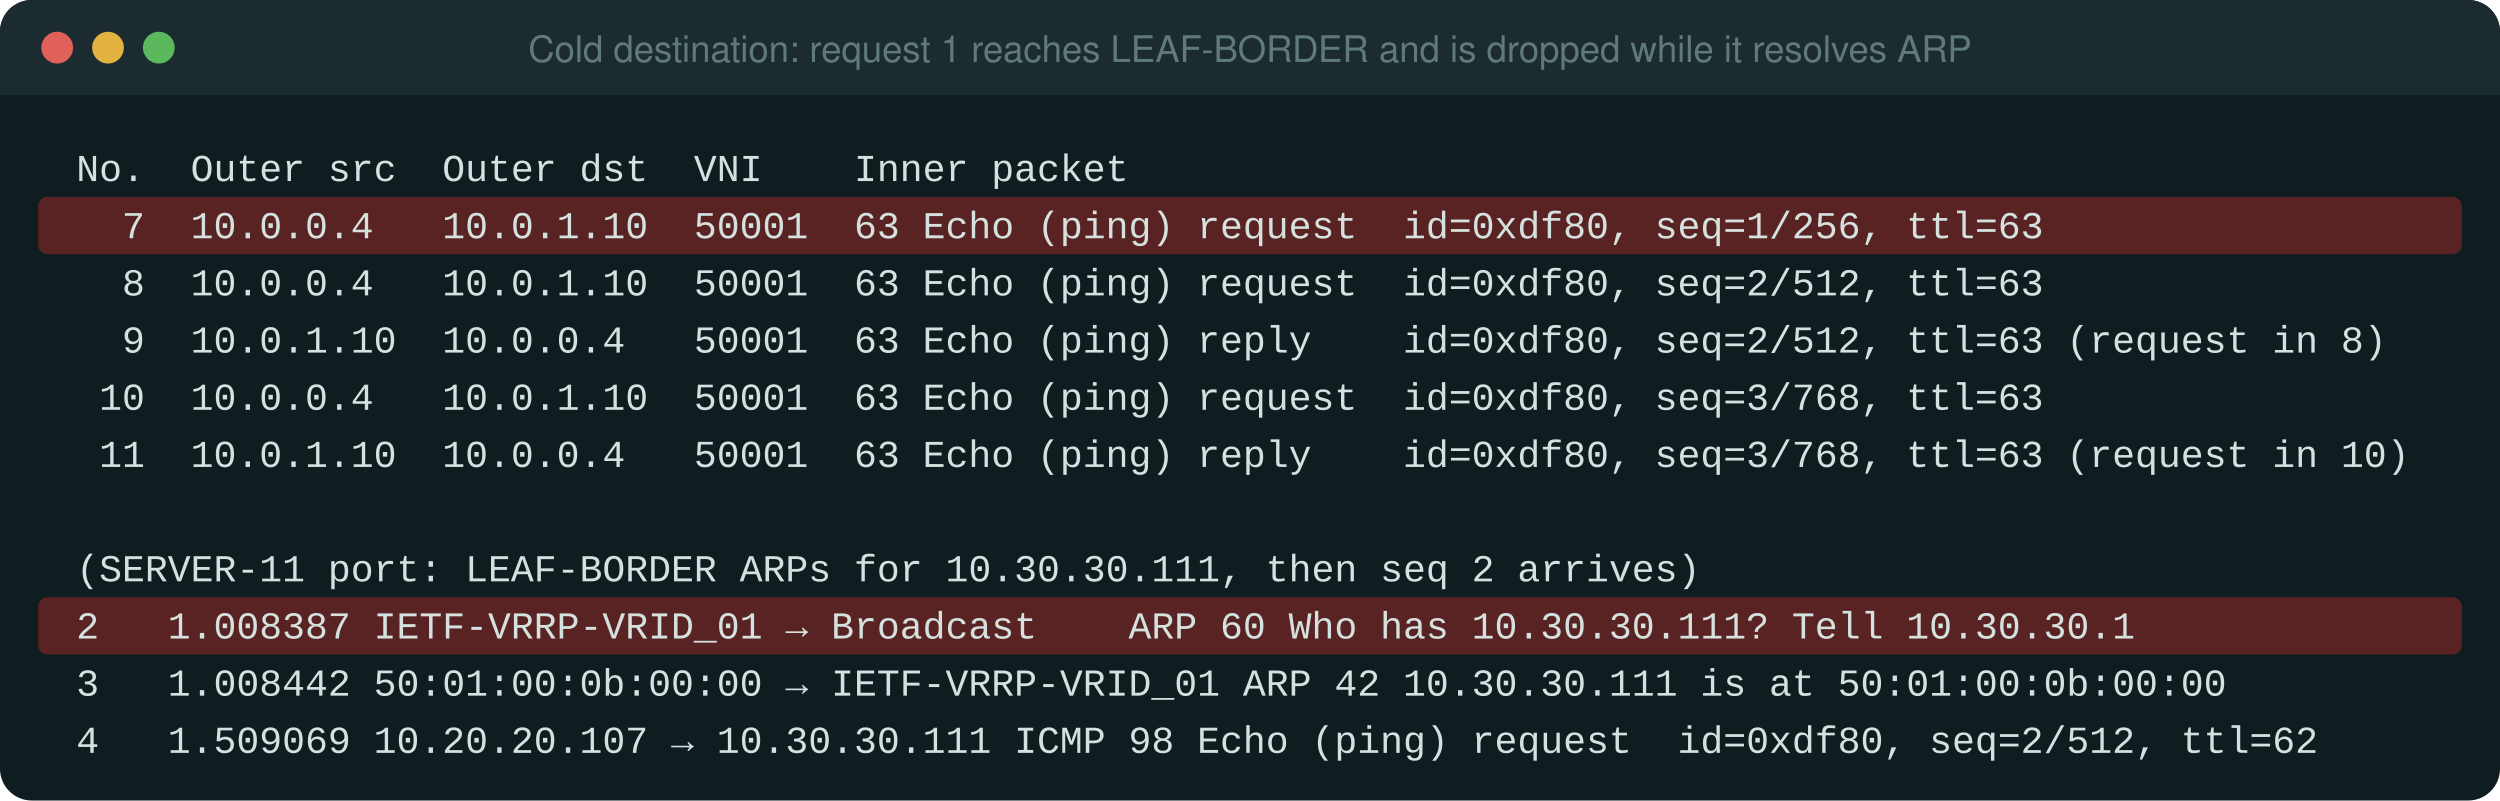
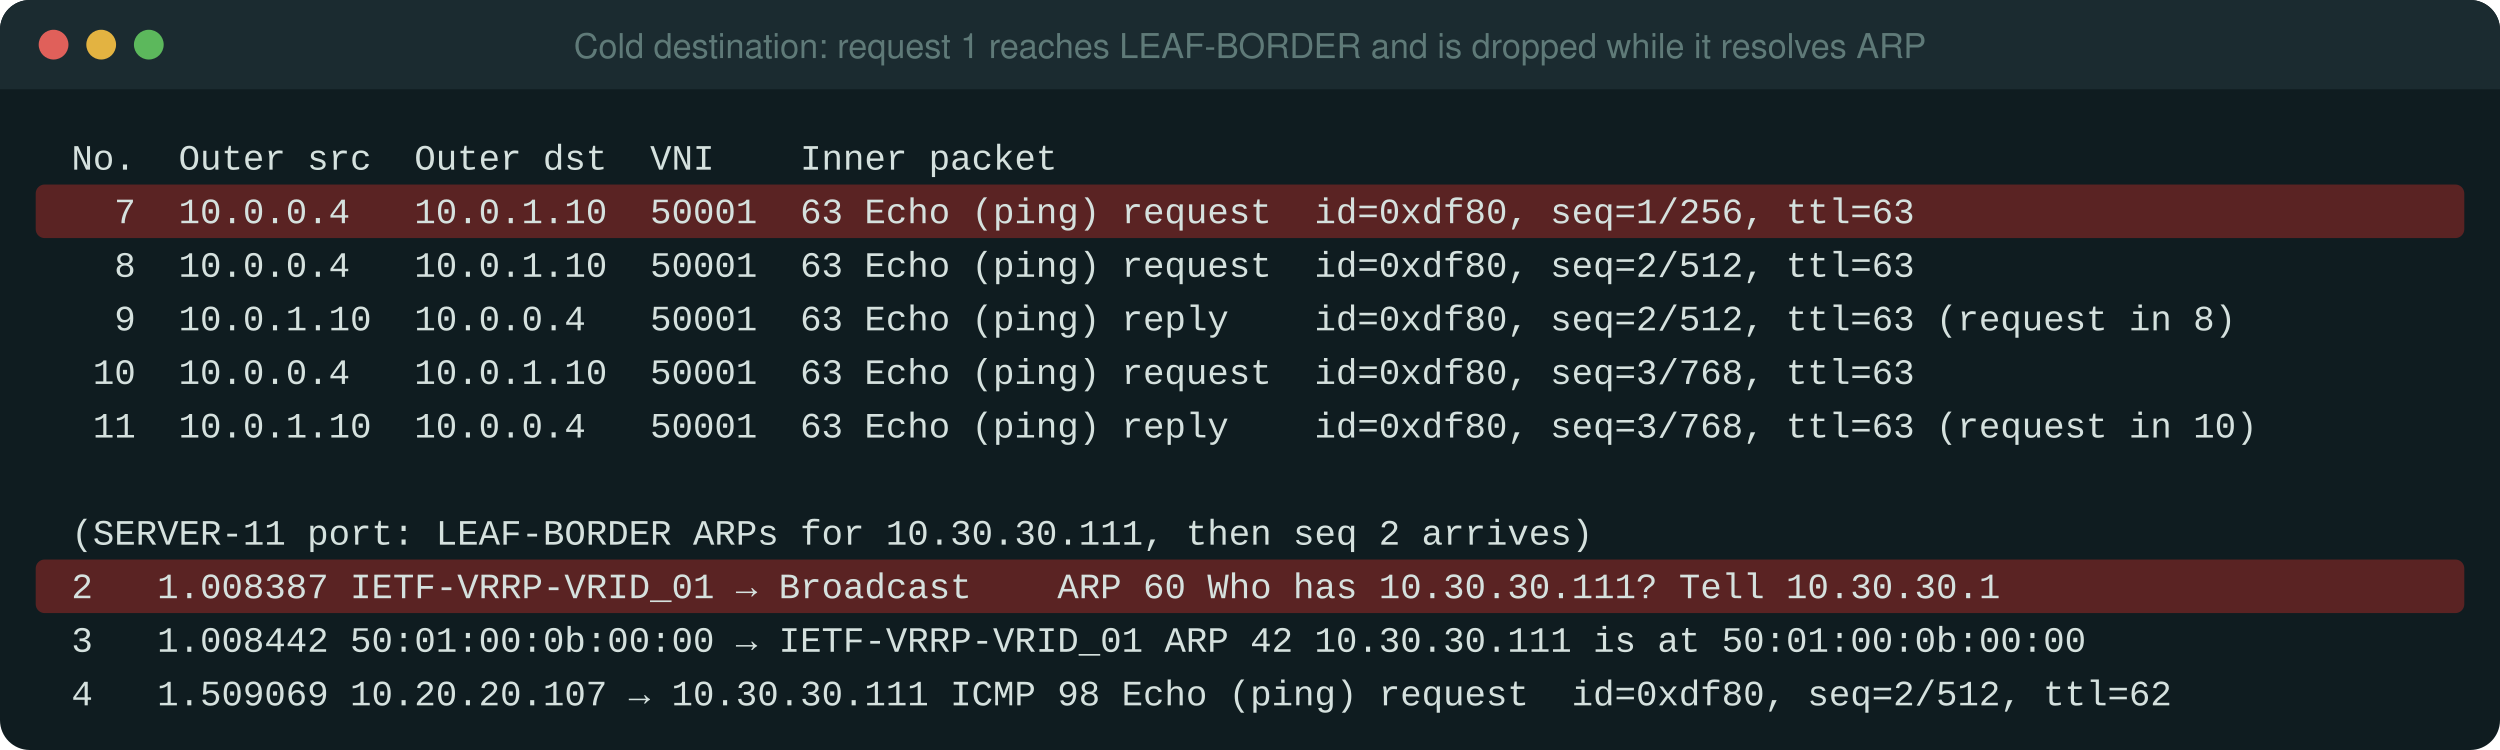
- <svg xmlns="http://www.w3.org/2000/svg" width="787" height="252" viewBox="0 0 787 252">
-   <rect width="787" height="252" rx="10" fill="#0f1c20" />
-   <path d="M0 10a10 10 0 0 1 10-10h767a10 10 0 0 1 10 10v20h-787z" fill="#1b2b30" />
+ <svg xmlns="http://www.w3.org/2000/svg" width="840" height="252" viewBox="0 0 840 252">
+   <rect width="840" height="252" rx="10" fill="#0f1c20" />
+   <path d="M0 10a10 10 0 0 1 10-10h820a10 10 0 0 1 10 10v20h-840z" fill="#1b2b30" />
  <circle cx="18" cy="15" r="5" fill="#e0605a" />
  <circle cx="34" cy="15" r="5" fill="#e3b341" />
  <circle cx="50" cy="15" r="5" fill="#5cb85c" />
-   <text x="393.5" y="19.5" font-family="Poppins, Helvetica, Arial, sans-serif" font-size="11.5" fill="#5f7a78" text-anchor="middle">Cold destination: request 1 reaches LEAF-BORDER and is dropped while it resolves ARP</text>
+   <text x="420.0" y="19.5" font-family="Poppins, Helvetica, Arial, sans-serif" font-size="11.5" fill="#5f7a78" text-anchor="middle">Cold destination: request 1 reaches LEAF-BORDER and is dropped while it resolves ARP</text>
  <text x="24" y="57" font-family="JetBrains Mono, SFMono-Regular, Menlo, Consolas, 'Liberation Mono', monospace" font-size="12" fill="#d5e1de" xml:space="preserve">No.  Outer src  Outer dst  VNI    Inner packet</text>
-   <rect x="12" y="62" width="763" height="18" rx="3" fill="#5a2323" />
+   <rect x="12" y="62" width="816" height="18" rx="3" fill="#5a2323" />
  <text x="24" y="75" font-family="JetBrains Mono, SFMono-Regular, Menlo, Consolas, 'Liberation Mono', monospace" font-size="12" fill="#d5e1de" xml:space="preserve">  7  10.0.0.4   10.0.1.10  50001  63 Echo (ping) request  id=0xdf80, seq=1/256, ttl=63</text>
  <text x="24" y="93" font-family="JetBrains Mono, SFMono-Regular, Menlo, Consolas, 'Liberation Mono', monospace" font-size="12" fill="#d5e1de" xml:space="preserve">  8  10.0.0.4   10.0.1.10  50001  63 Echo (ping) request  id=0xdf80, seq=2/512, ttl=63</text>
  <text x="24" y="111" font-family="JetBrains Mono, SFMono-Regular, Menlo, Consolas, 'Liberation Mono', monospace" font-size="12" fill="#d5e1de" xml:space="preserve">  9  10.0.1.10  10.0.0.4   50001  63 Echo (ping) reply    id=0xdf80, seq=2/512, ttl=63 (request in 8)</text>
  <text x="24" y="129" font-family="JetBrains Mono, SFMono-Regular, Menlo, Consolas, 'Liberation Mono', monospace" font-size="12" fill="#d5e1de" xml:space="preserve"> 10  10.0.0.4   10.0.1.10  50001  63 Echo (ping) request  id=0xdf80, seq=3/768, ttl=63</text>
  <text x="24" y="147" font-family="JetBrains Mono, SFMono-Regular, Menlo, Consolas, 'Liberation Mono', monospace" font-size="12" fill="#d5e1de" xml:space="preserve"> 11  10.0.1.10  10.0.0.4   50001  63 Echo (ping) reply    id=0xdf80, seq=3/768, ttl=63 (request in 10)</text>
  <text x="24" y="165" font-family="JetBrains Mono, SFMono-Regular, Menlo, Consolas, 'Liberation Mono', monospace" font-size="12" fill="#d5e1de" xml:space="preserve" />
  <text x="24" y="183" font-family="JetBrains Mono, SFMono-Regular, Menlo, Consolas, 'Liberation Mono', monospace" font-size="12" fill="#d5e1de" xml:space="preserve">(SERVER-11 port: LEAF-BORDER ARPs for 10.30.30.111, then seq 2 arrives)</text>
-   <rect x="12" y="188" width="763" height="18" rx="3" fill="#5a2323" />
+   <rect x="12" y="188" width="816" height="18" rx="3" fill="#5a2323" />
  <text x="24" y="201" font-family="JetBrains Mono, SFMono-Regular, Menlo, Consolas, 'Liberation Mono', monospace" font-size="12" fill="#d5e1de" xml:space="preserve">2   1.008387 IETF-VRRP-VRID_01 → Broadcast    ARP 60 Who has 10.30.30.111? Tell 10.30.30.1</text>
  <text x="24" y="219" font-family="JetBrains Mono, SFMono-Regular, Menlo, Consolas, 'Liberation Mono', monospace" font-size="12" fill="#d5e1de" xml:space="preserve">3   1.008442 50:01:00:0b:00:00 → IETF-VRRP-VRID_01 ARP 42 10.30.30.111 is at 50:01:00:0b:00:00</text>
  <text x="24" y="237" font-family="JetBrains Mono, SFMono-Regular, Menlo, Consolas, 'Liberation Mono', monospace" font-size="12" fill="#d5e1de" xml:space="preserve">4   1.509069 10.20.20.107 → 10.30.30.111 ICMP 98 Echo (ping) request  id=0xdf80, seq=2/512, ttl=62</text>
</svg>
